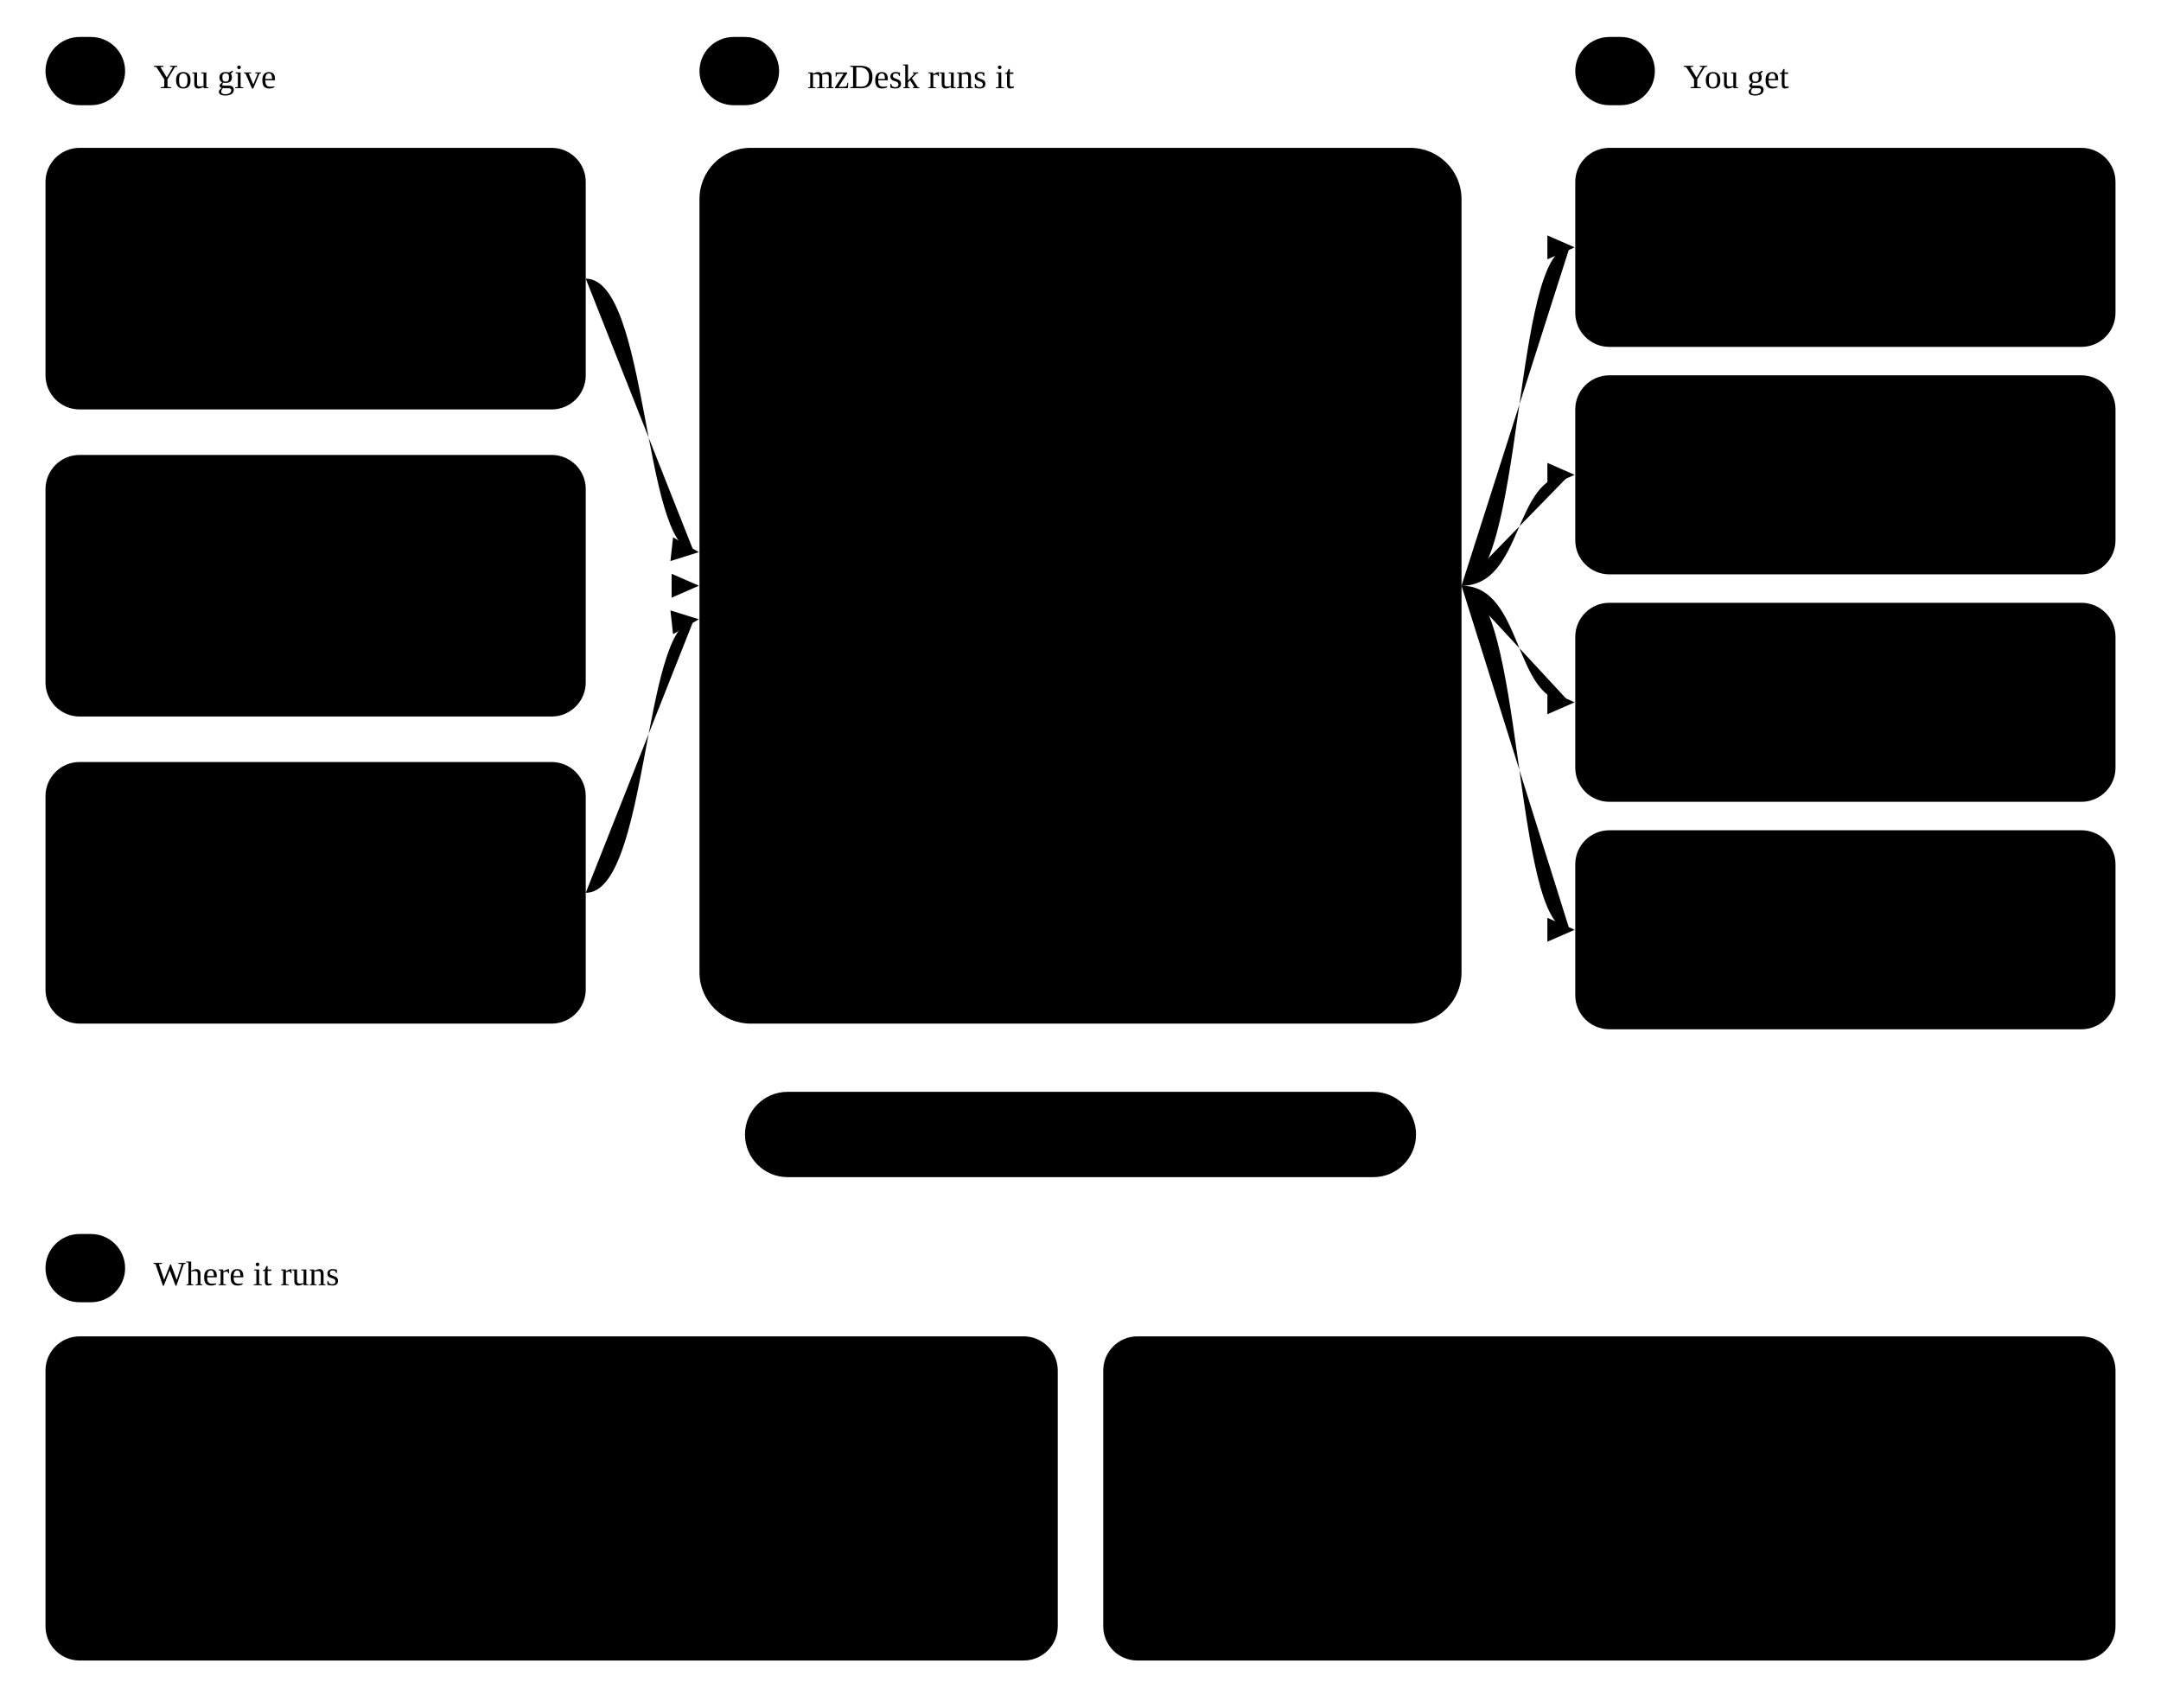
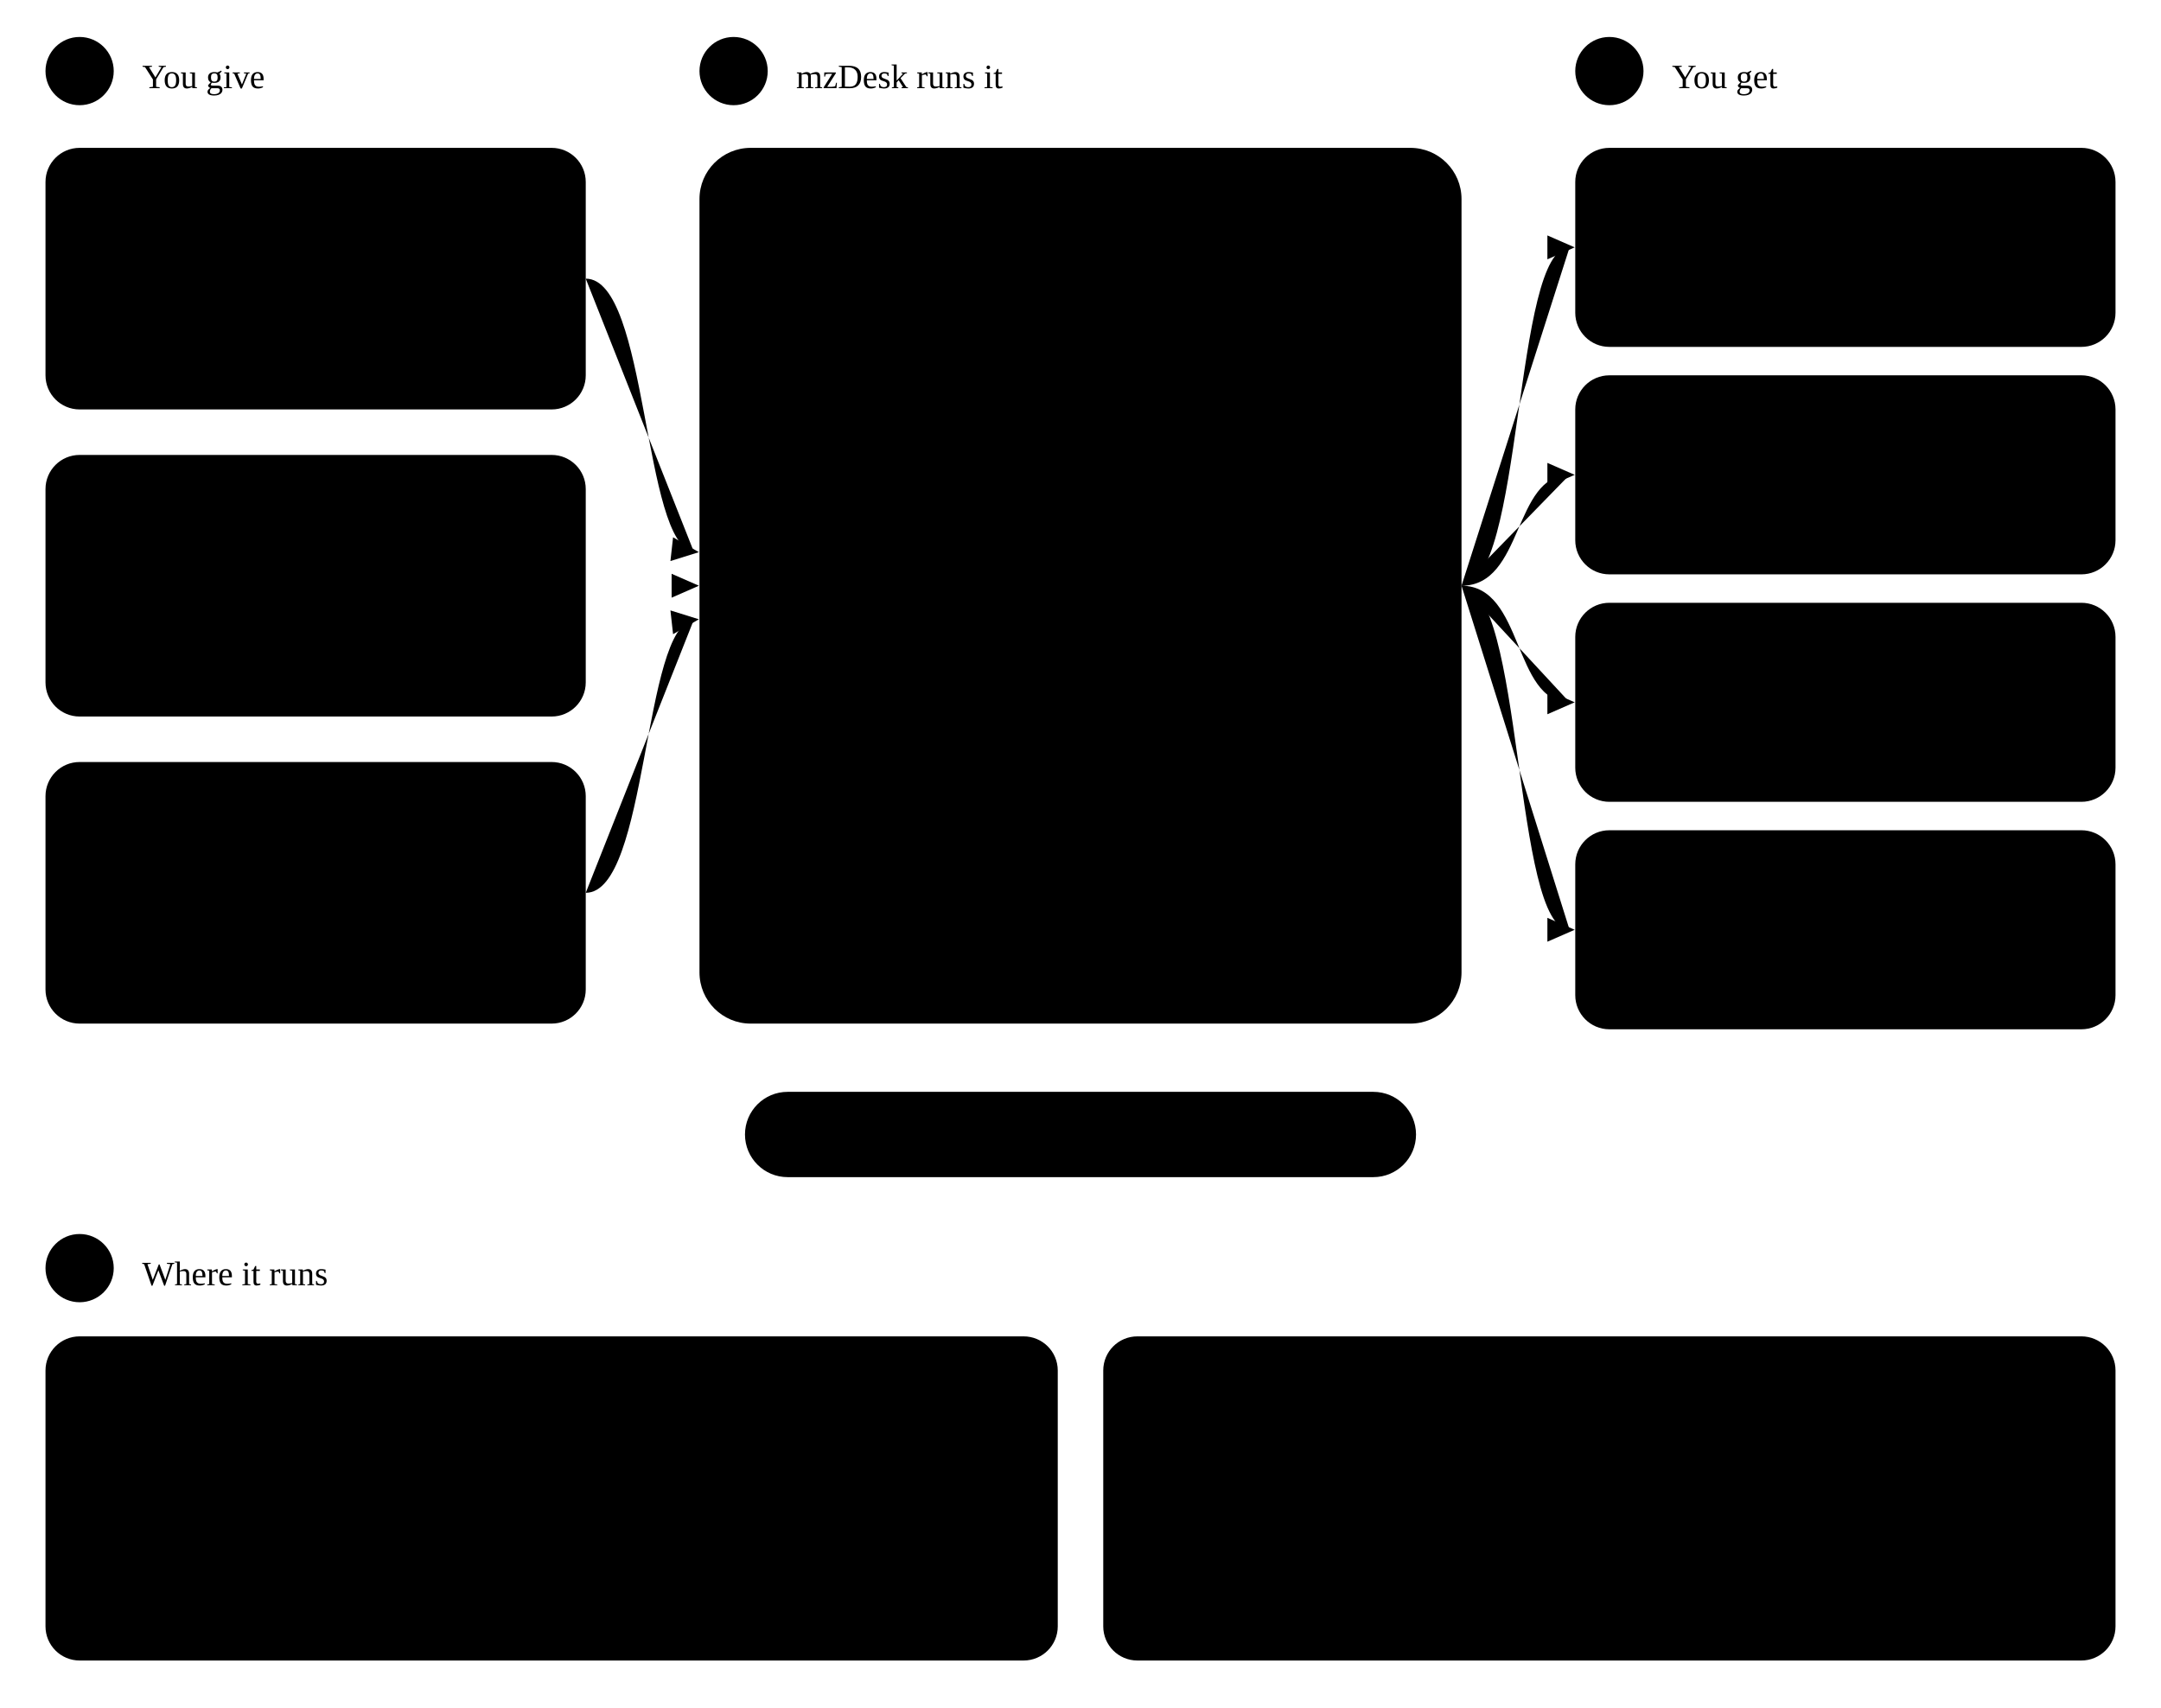
<svg xmlns="http://www.w3.org/2000/svg" viewBox="0 0 720 569">
  <defs>
    <marker id="ah" viewBox="0 0 10 10" refX="7.5" refY="5" markerWidth="12" markerHeight="12" markerUnits="userSpaceOnUse" orient="auto">
      <path class="fg-head" d="M1 1.5L9 5L1 8.5z" />
    </marker>
    <marker id="ahx" viewBox="0 0 10 10" refX="7.5" refY="5" markerWidth="12" markerHeight="12" markerUnits="userSpaceOnUse" orient="auto">
      <path class="fg-head-accent" d="M1 1.5L9 5L1 8.5z" />
    </marker>
  </defs>
  <g transform="scale(0.94737)">
-     <rect class="fg-dot" x="16" y="13" width="28" height="24" rx="12" />
-     <text class="fg-dot-text" x="30" y="30" text-anchor="middle">1</text>
-     <text class="fg-title" x="54" y="31">You give</text>
-     <rect class="fg-dot" x="246" y="13" width="28" height="24" rx="12" />
-     <text class="fg-dot-text" x="260" y="30" text-anchor="middle">2</text>
-     <text class="fg-title" x="284" y="31">mzDesk runs it</text>
-     <rect class="fg-dot" x="554" y="13" width="28" height="24" rx="12" />
-     <text class="fg-dot-text" x="568" y="30" text-anchor="middle">3</text>
-     <text class="fg-title" x="592" y="31">You get</text>
+     <circle class="fg-dot" cx="28" cy="25" r="12" />
+     <text class="fg-dot-text" x="28" y="25" dy=".35em" text-anchor="middle">1</text>
+     <text class="fg-title" x="50" y="31">You give</text>
+     <circle class="fg-dot" cx="258" cy="25" r="12" />
+     <text class="fg-dot-text" x="258" y="25" dy=".35em" text-anchor="middle">2</text>
+     <text class="fg-title" x="280" y="31">mzDesk runs it</text>
+     <circle class="fg-dot" cx="566" cy="25" r="12" />
+     <text class="fg-dot-text" x="566" y="25" dy=".35em" text-anchor="middle">3</text>
+     <text class="fg-title" x="588" y="31">You get</text>
    <rect class="fg-box" x="16" y="52" width="190" height="92" rx="12" />
    <circle class="fg-fill-soft" cx="52" cy="98" r="26" />
    <path class="fg-stroke-accent" d="M36 110H68M40 110V96M46 110V84M52 110V100M58 110V90M64 110V104" />
    <text class="fg-title" x="92" y="88">Spectrum</text>
    <text class="fg-muted" x="92" y="108">MS/MS or EI</text>
    <text class="fg-muted" x="92" y="126">text, file, USI</text>
    <rect class="fg-box" x="16" y="160" width="190" height="92" rx="12" />
    <circle class="fg-fill-soft" cx="52" cy="206" r="26" />
    <polygon class="fg-stroke-accent" points="62.1,199 62.1,213 50,220 37.9,213 37.9,199 50,192" />
    <circle class="fg-stroke-accent" cx="50" cy="206" r="7" />
    <path class="fg-stroke-accent" d="M62.1 199L70 194" />
    <text class="fg-title" x="92" y="196">Compound</text>
    <text class="fg-muted" x="92" y="216">name or SMILES</text>
    <text class="fg-muted" x="92" y="234">or a drawing</text>
    <rect class="fg-box" x="16" y="268" width="190" height="92" rx="12" />
    <circle class="fg-fill-soft" cx="52" cy="314" r="26" />
    <text class="fg-accent-text" x="52" y="319" text-anchor="middle">m/z</text>
    <text class="fg-title" x="92" y="304">m/z value</text>
    <text class="fg-muted" x="92" y="324">from MS1</text>
    <text class="fg-mono" x="92" y="342">195.0877</text>
    <path class="fg-arrow" d="M206 98C228 98 226 192 244 194" marker-end="url(#ah)" />
    <path class="fg-arrow" d="M206 206H244" marker-end="url(#ah)" />
    <path class="fg-arrow" d="M206 314C228 314 226 220 244 218" marker-end="url(#ah)" />
-     <rect class="fg-box-accent" x="246" y="52" width="268" height="308" rx="18" />
-     <text class="fg-title" x="264" y="80">3 workflows</text>
-     <path class="fg-arrow-accent" d="M302 124H323M347 124H368M392 124H413M437 124H458" />
-     <circle class="fg-dot" cx="290" cy="124" r="12" />
-     <path class="fg-check" d="M285 124L288.5 127.5L295.5 120.5" />
-     <circle class="fg-dot" cx="335" cy="124" r="12" />
-     <path class="fg-check" d="M330 124L333.5 127.5L340.5 120.5" />
-     <circle class="fg-dot" cx="380" cy="124" r="12" />
-     <path class="fg-check" d="M375 124L378.5 127.5L385.5 120.5" />
-     <circle class="fg-dot" cx="425" cy="124" r="12" />
-     <path class="fg-check" d="M420 124L423.5 127.5L430.5 120.5" />
-     <circle class="fg-dot" cx="470" cy="124" r="12" />
-     <path class="fg-check" d="M465 124L468.5 127.5L475.5 120.5" />
-     <text class="fg-muted" x="290" y="154" text-anchor="middle">adduct</text>
-     <text class="fg-muted" x="335" y="104" text-anchor="middle">formula</text>
-     <text class="fg-muted" x="380" y="154" text-anchor="middle">library</text>
-     <text class="fg-muted" x="425" y="104" text-anchor="middle">structure</text>
-     <text class="fg-muted" x="470" y="154" text-anchor="middle">answer</text>
-     <text class="fg-small" x="380" y="180" text-anchor="middle">a fixed chain, one answer</text>
-     <path class="fg-line" d="M264 196H496" />
-     <text class="fg-title" x="264" y="224">28 modules</text>
-     <rect class="fg-box" x="264" y="236" width="112" height="26" rx="8" />
-     <text class="fg-tile" x="320" y="253.5" text-anchor="middle">Compound</text>
-     <rect class="fg-box" x="384" y="236" width="112" height="26" rx="8" />
-     <text class="fg-tile" x="440" y="253.5" text-anchor="middle">Detectability</text>
-     <rect class="fg-box" x="264" y="268" width="112" height="26" rx="8" />
-     <text class="fg-tile" x="320" y="285.5" text-anchor="middle">MS1</text>
-     <rect class="fg-box" x="384" y="268" width="112" height="26" rx="8" />
-     <text class="fg-tile" x="440" y="285.5" text-anchor="middle">Spectrum</text>
-     <rect class="fg-box" x="264" y="300" width="112" height="26" rx="8" />
-     <text class="fg-tile" x="320" y="317.5" text-anchor="middle">Orthogonal</text>
-     <rect class="fg-box" x="384" y="300" width="112" height="26" rx="8" />
-     <text class="fg-tile" x="440" y="317.5" text-anchor="middle">Dataset Search</text>
-     <text class="fg-muted" x="380" y="348" text-anchor="middle">+ Calculator</text>
+     <rect class="fg-box" x="246" y="52" width="268" height="308" rx="18" />
+     <text class="fg-title" x="264" y="80">28 modules</text>
+     <g class="fg-g-compound">
+       <rect class="fg-gbox" x="264" y="92" width="112" height="26" rx="8" />
+       <text class="fg-gtext" x="320" y="105" dy=".35em" text-anchor="middle">Compound</text>
+     </g>
+     <g class="fg-g-detect">
+       <rect class="fg-gbox" x="384" y="92" width="112" height="26" rx="8" />
+       <text class="fg-gtext" x="440" y="105" dy=".35em" text-anchor="middle">Detectability</text>
+     </g>
+     <g class="fg-g-ms1">
+       <rect class="fg-gbox" x="264" y="122" width="112" height="26" rx="8" />
+       <text class="fg-gtext" x="320" y="135" dy=".35em" text-anchor="middle">MS1</text>
+     </g>
+     <g class="fg-g-spectrum">
+       <rect class="fg-gbox" x="384" y="122" width="112" height="26" rx="8" />
+       <text class="fg-gtext" x="440" y="135" dy=".35em" text-anchor="middle">Spectrum</text>
+     </g>
+     <g class="fg-g-ortho">
+       <rect class="fg-gbox" x="264" y="152" width="112" height="26" rx="8" />
+       <text class="fg-gtext" x="320" y="165" dy=".35em" text-anchor="middle">Orthogonal</text>
+     </g>
+     <g class="fg-g-dataset">
+       <rect class="fg-gbox" x="384" y="152" width="112" height="26" rx="8" />
+       <text class="fg-gtext" x="440" y="165" dy=".35em" text-anchor="middle">Dataset Search</text>
+     </g>
+     <g class="fg-g-calc">
+       <rect class="fg-gbox" x="264" y="182" width="232" height="22" rx="8" />
+       <text class="fg-gtext" x="380" y="193" dy=".35em" text-anchor="middle">+ Calculator</text>
+     </g>
+     <path class="fg-line" d="M264 218H496" />
+     <text class="fg-title" x="264" y="244">3 workflows</text>
+     <path class="fg-arrow-accent" d="M302 286H323M347 286H368M392 286H413M437 286H458" />
+     <circle class="fg-dot" cx="290" cy="286" r="12" />
+     <path class="fg-check" d="M285 286L288.5 289.5L295.5 282.5" />
+     <circle class="fg-dot" cx="335" cy="286" r="12" />
+     <path class="fg-check" d="M330 286L333.5 289.5L340.5 282.5" />
+     <circle class="fg-dot" cx="380" cy="286" r="12" />
+     <path class="fg-check" d="M375 286L378.5 289.5L385.5 282.5" />
+     <circle class="fg-dot" cx="425" cy="286" r="12" />
+     <path class="fg-check" d="M420 286L423.5 289.5L430.5 282.5" />
+     <circle class="fg-dot" cx="470" cy="286" r="12" />
+     <path class="fg-check" d="M465 286L468.5 289.5L475.5 282.5" />
+     <text class="fg-muted" x="290" y="318" text-anchor="middle">adduct</text>
+     <text class="fg-muted" x="335" y="264" text-anchor="middle">formula</text>
+     <text class="fg-muted" x="380" y="318" text-anchor="middle">library</text>
+     <text class="fg-muted" x="425" y="264" text-anchor="middle">structure</text>
+     <text class="fg-muted" x="470" y="318" text-anchor="middle">answer</text>
+     <text class="fg-small" x="380" y="346" text-anchor="middle">a fixed chain, one answer</text>
    <path class="fg-dash" d="M380 360V384" />
    <rect class="fg-box-soft" x="262" y="384" width="236" height="30" rx="15" />
    <text class="fg-small" x="380" y="404" text-anchor="middle">Online: PubChem, UniChem, GNPS</text>
    <path class="fg-arrow-accent" d="M514 206C536 206 532 87 552 87" marker-end="url(#ahx)" />
    <path class="fg-arrow-accent" d="M514 206C536 206 532 167 552 167" marker-end="url(#ahx)" />
    <path class="fg-arrow-accent" d="M514 206C536 206 532 247 552 247" marker-end="url(#ahx)" />
    <path class="fg-arrow-accent" d="M514 206C536 206 532 327 552 327" marker-end="url(#ahx)" />
    <rect class="fg-box" x="554" y="52" width="190" height="70" rx="12" />
    <text class="fg-title" x="570" y="80">Caffeine</text>
    <rect class="fg-box-accent" x="570" y="92" width="80" height="22" rx="11" />
    <text class="fg-accent-text" x="610" y="108" text-anchor="middle">Level 2a</text>
    <text class="fg-mono" x="664" y="108">1.00</text>
    <rect class="fg-box" x="554" y="132" width="190" height="70" rx="12" />
    <text class="fg-small" x="570" y="156">Ranked candidates</text>
    <rect class="fg-fill-accent" x="570" y="166" width="150" height="6" rx="3" />
    <rect class="fg-fill-accent" x="570" y="177" width="108" height="6" rx="3" opacity="0.6" />
    <rect class="fg-fill-accent" x="570" y="188" width="70" height="6" rx="3" opacity="0.3" />
    <rect class="fg-box" x="554" y="212" width="190" height="70" rx="12" />
    <rect class="fg-stroke-accent" x="568" y="227" width="26" height="40" rx="4" />
    <rect class="fg-fill-accent" x="575" y="222" width="12" height="8" rx="2" />
    <path class="fg-stroke-accent" d="M574 241H588M574 249H588M574 257H584" />
    <text class="fg-title" x="606" y="244">Method sheet</text>
    <text class="fg-muted" x="606" y="264">column, ion, m/z</text>
    <rect class="fg-box" x="554" y="292" width="190" height="70" rx="12" />
    <path class="fg-stroke-accent" d="M568 306H586L594 314V348H568Z" />
    <path class="fg-stroke-accent" d="M586 306V314H594M574 326H588M574 334H588M574 342H582" />
    <text class="fg-title" x="606" y="324">Session report</text>
    <text class="fg-muted" x="606" y="344">.html and .json</text>
-     <rect class="fg-dot" x="16" y="434" width="28" height="24" rx="12" />
-     <text class="fg-dot-text" x="30" y="451" text-anchor="middle">4</text>
-     <text class="fg-title" x="54" y="452">Where it runs</text>
+     <circle class="fg-dot" cx="28" cy="446" r="12" />
+     <text class="fg-dot-text" x="28" y="446" dy=".35em" text-anchor="middle">4</text>
+     <text class="fg-title" x="50" y="452">Where it runs</text>
    <rect class="fg-box" x="16" y="470" width="356" height="114" rx="12" />
    <rect class="fg-stroke-accent" x="36" y="496" width="80" height="58" rx="8" />
    <path class="fg-stroke-accent" d="M36 510H116" />
    <circle class="fg-fill-accent" cx="45" cy="503" r="2.2" />
    <circle class="fg-fill-accent" cx="52" cy="503" r="2.2" />
    <circle class="fg-fill-accent" cx="59" cy="503" r="2.2" />
    <path class="fg-stroke-accent" d="M48 524H100M48 534H88M48 544H94" opacity="0.55" />
    <text class="fg-title" x="136" y="512">mzdesk.com</text>
    <text class="fg-muted" x="136" y="534">Open it in a browser.</text>
    <text class="fg-muted" x="136" y="554">Nothing to install.</text>
    <rect class="fg-box" x="388" y="470" width="356" height="114" rx="12" />
    <rect class="fg-stroke-accent" x="412" y="496" width="76" height="50" rx="5" />
    <path class="fg-stroke-accent" d="M402 552H498L492 560H408Z" />
    <path class="fg-stroke-accent" d="M444 518V513A6 6 0 0 1 456 513V518" />
    <rect class="fg-fill-accent" x="440" y="518" width="20" height="15" rx="3" />
    <text class="fg-title" x="516" y="512">Local version</text>
    <text class="fg-muted" x="516" y="534">Runs on your computer.</text>
    <text class="fg-muted" x="516" y="554">Your data stays there.</text>
  </g>
</svg>
